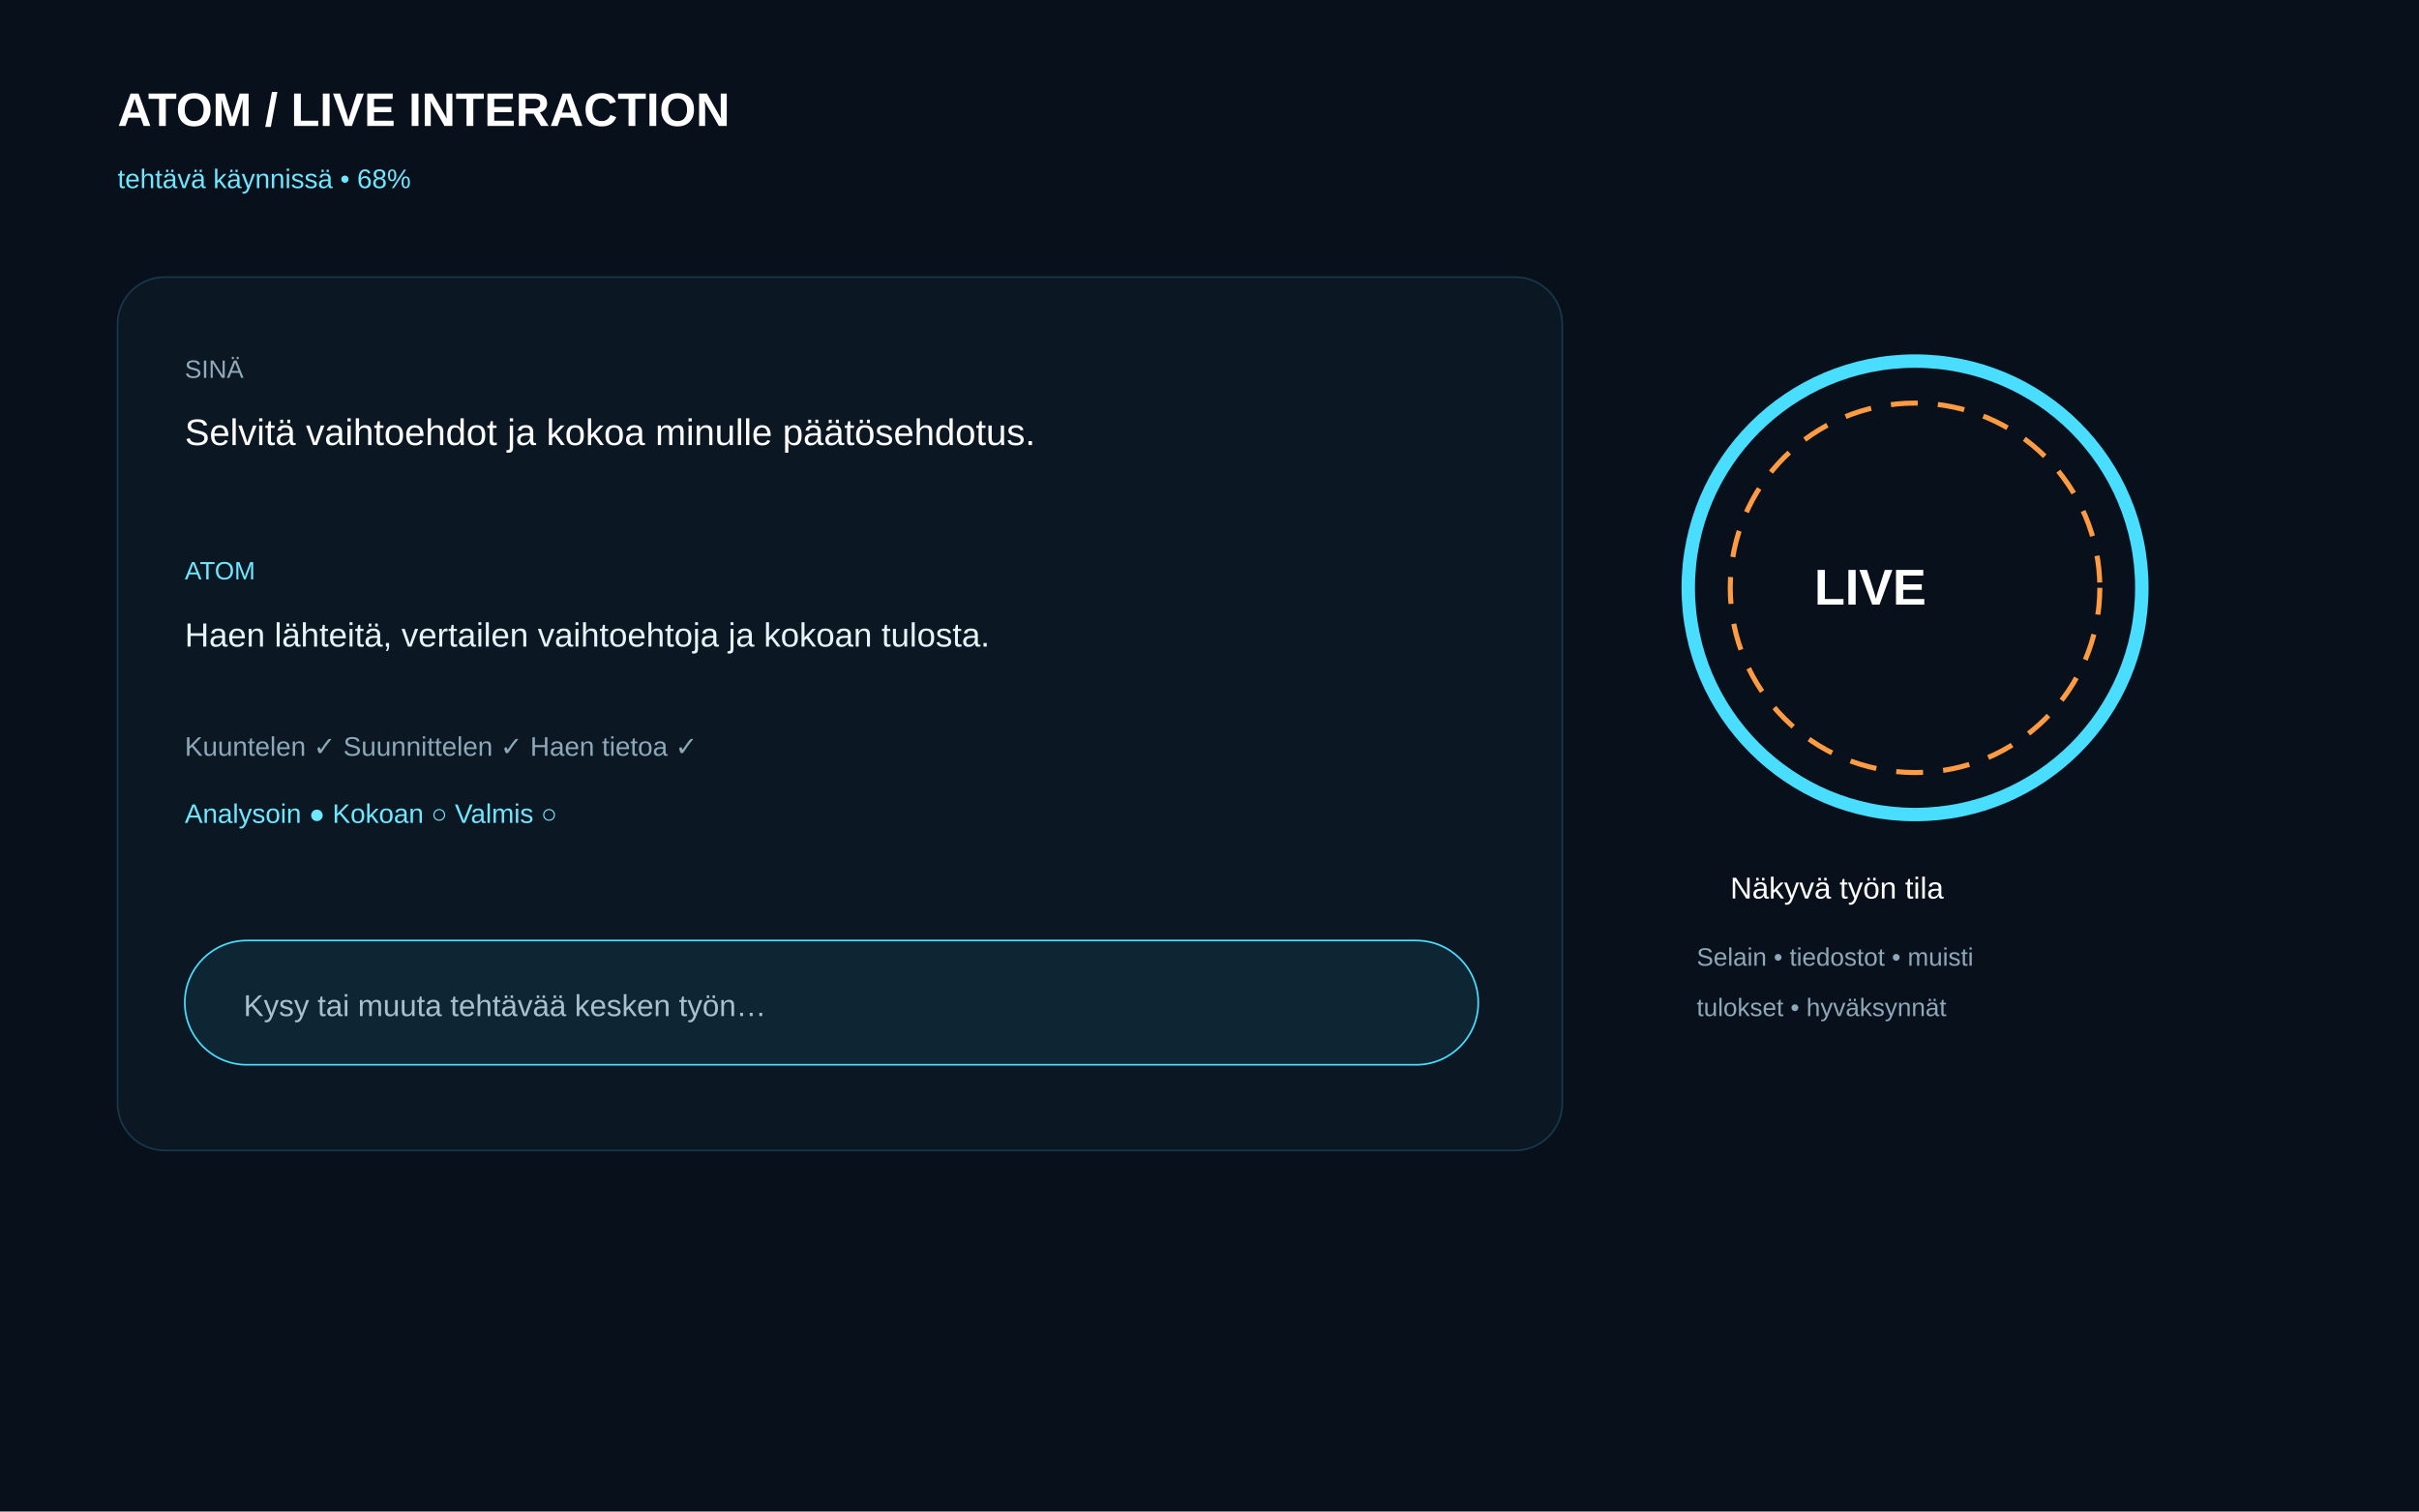
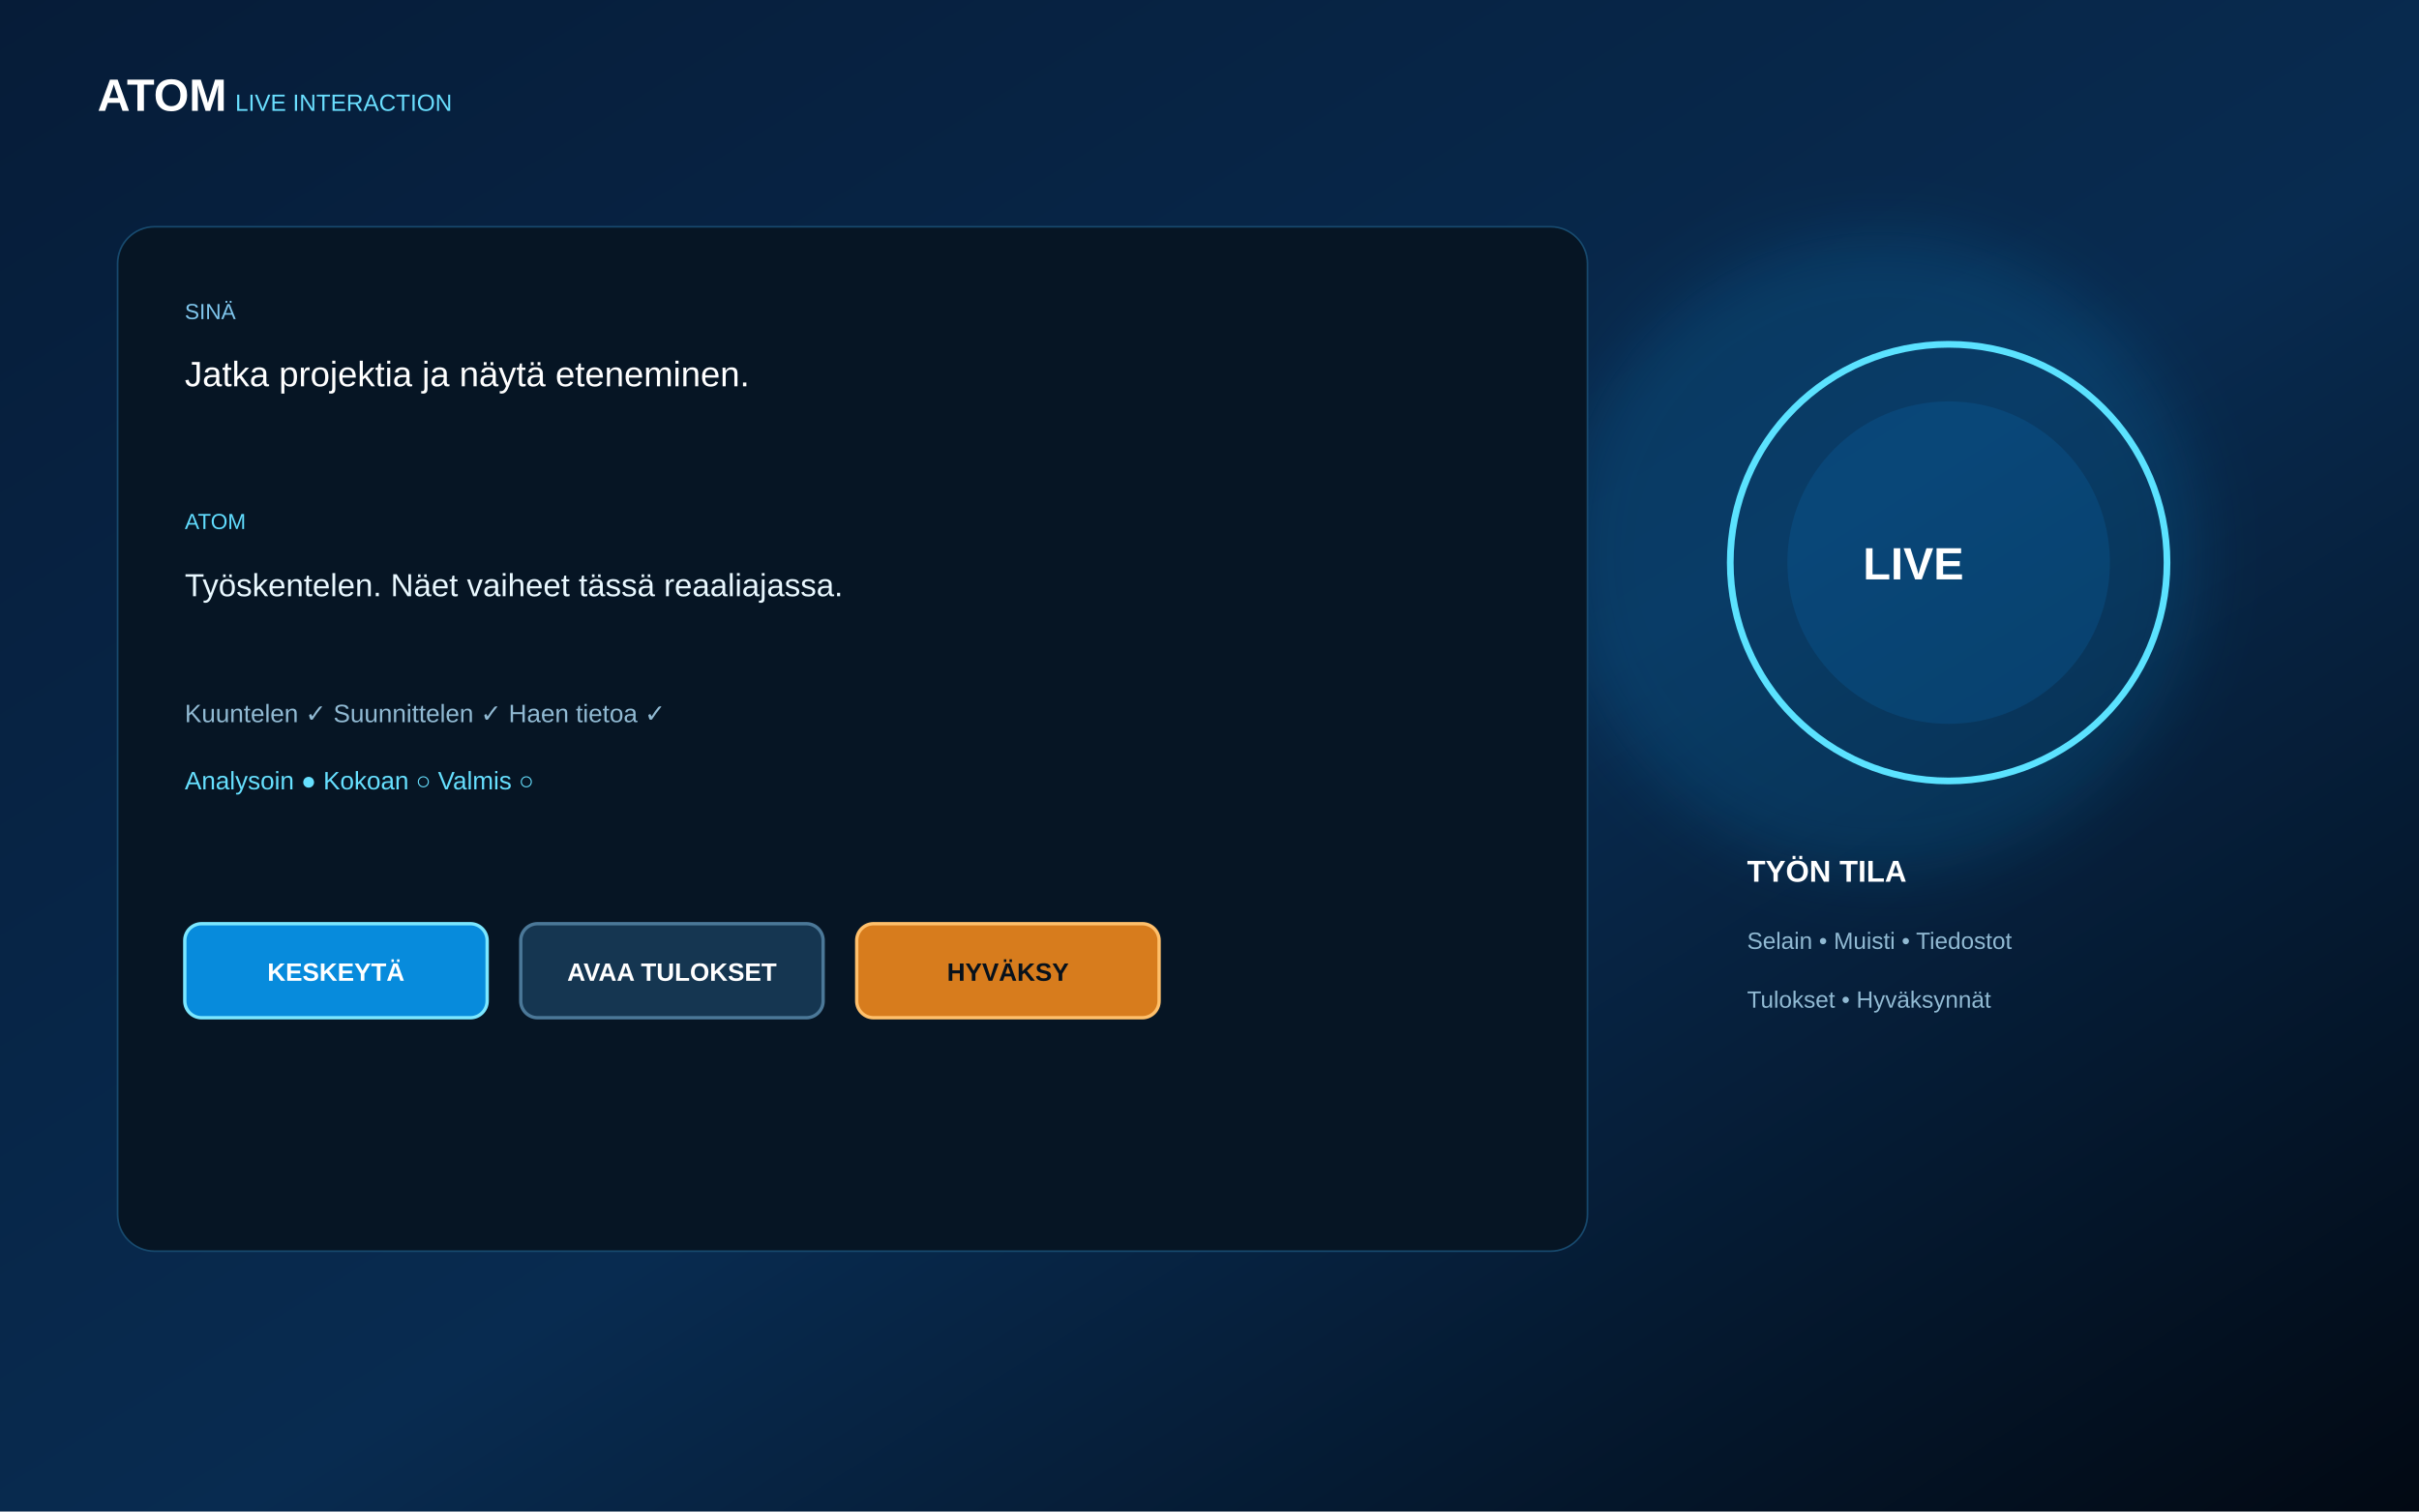
<svg xmlns="http://www.w3.org/2000/svg" width="1440" height="900" viewBox="0 0 1440 900">
-   <rect width="1440" height="900" fill="#08111b" />
-   <text x="70" y="75" fill="#fff" font-family="Arial" font-size="28" font-weight="700">ATOM / LIVE INTERACTION</text>
-   <text x="70" y="112" fill="#6ee7ff" font-family="Arial" font-size="16">tehtävä käynnissä • 68%</text>
-   <rect x="70" y="165" width="860" height="520" rx="28" fill="#0b1823" stroke="#17384a" />
-   <text x="110" y="225" fill="#91aaba" font-family="Arial" font-size="15">SINÄ</text>
-   <text x="110" y="265" fill="#fff" font-family="Arial" font-size="22">Selvitä vaihtoehdot ja kokoa minulle päätösehdotus.</text>
-   <text x="110" y="345" fill="#6ee7ff" font-family="Arial" font-size="15">ATOM</text>
-   <text x="110" y="385" fill="#e8f4fa" font-family="Arial" font-size="20">Haen lähteitä, vertailen vaihtoehtoja ja kokoan tulosta.</text>
-   <text x="110" y="450" fill="#8da8b8" font-family="Arial" font-size="16">Kuuntelen  ✓    Suunnittelen  ✓    Haen tietoa  ✓</text>
-   <text x="110" y="490" fill="#6ee7ff" font-family="Arial" font-size="16">Analysoin  ●    Kokoan  ○    Valmis  ○</text>
-   <rect x="110" y="560" width="770" height="74" rx="37" fill="#0e2634" stroke="#49ddff" />
-   <text x="145" y="605" fill="#a9c1ce" font-family="Arial" font-size="18">Kysy tai muuta tehtävää kesken työn…</text>
-   <circle cx="1140" cy="350" r="135" fill="none" stroke="#49ddff" stroke-width="8" />
-   <circle cx="1140" cy="350" r="110" fill="none" stroke="#ff9b42" stroke-width="3" stroke-dasharray="16 12" />
-   <text x="1080" y="360" fill="#fff" font-family="Arial" font-size="30" font-weight="700">LIVE</text>
-   <text x="1030" y="535" fill="#fff" font-family="Arial" font-size="18">Näkyvä työn tila</text>
-   <text x="1010" y="575" fill="#8da8b8" font-family="Arial" font-size="15">Selain • tiedostot • muisti</text>
-   <text x="1010" y="605" fill="#8da8b8" font-family="Arial" font-size="15">tulokset • hyväksynnät</text>
+   <defs>
+     <linearGradient id="b" x2="1" y2="1">
+       <stop stop-color="#061c38" />
+       <stop offset=".55" stop-color="#082b50" />
+       <stop offset="1" stop-color="#020913" />
+     </linearGradient>
+     <filter id="g">
+       <feGaussianBlur stdDeviation="18" />
+     </filter>
+   </defs>
+   <rect width="1440" height="900" fill="url(#b)" />
+   <circle cx="1120" cy="330" r="190" fill="#0da7f5" opacity=".14" filter="url(#g)" />
+   <text x="58" y="66" fill="#fff" font-family="Arial" font-size="27" font-weight="700">ATOM</text>
+   <text x="140" y="66" fill="#6adfff" font-family="Arial" font-size="14">LIVE INTERACTION</text>
+   <rect x="70" y="135" width="875" height="610" rx="22" fill="#061524" stroke="#17496d" />
+   <text x="110" y="190" fill="#7fc6ed" font-family="Arial" font-size="13">SINÄ</text>
+   <text x="110" y="230" fill="#fff" font-family="Arial" font-size="21">Jatka projektia ja näytä eteneminen.</text>
+   <text x="110" y="315" fill="#61ddff" font-family="Arial" font-size="13">ATOM</text>
+   <text x="110" y="355" fill="#e9f8ff" font-family="Arial" font-size="19">Työskentelen. Näet vaiheet tässä reaaliajassa.</text>
+   <text x="110" y="430" fill="#91bad3" font-family="Arial" font-size="15">Kuuntelen ✓   Suunnittelen ✓   Haen tietoa ✓</text>
+   <text x="110" y="470" fill="#66e0ff" font-family="Arial" font-size="15">Analysoin ●   Kokoan ○   Valmis ○</text>
+   <g font-family="Arial" font-size="15" font-weight="700" text-anchor="middle">
+     <rect x="110" y="550" width="180" height="56" rx="10" fill="#078bdc" stroke="#7be7ff" stroke-width="2" />
+     <text x="200" y="584" fill="#fff">KESKEYTÄ</text>
+     <rect x="310" y="550" width="180" height="56" rx="10" fill="#153651" stroke="#4b7898" stroke-width="2" />
+     <text x="400" y="584" fill="#fff">AVAA TULOKSET</text>
+     <rect x="510" y="550" width="180" height="56" rx="10" fill="#d77c1d" stroke="#ffc06b" stroke-width="2" />
+     <text x="600" y="584" fill="#07111b">HYVÄKSY</text>
+   </g>
+   <circle cx="1160" cy="335" r="130" fill="none" stroke="#5be2ff" stroke-width="4" />
+   <circle cx="1160" cy="335" r="96" fill="#0a6db5" opacity=".22" />
+   <text x="1109" y="345" fill="#fff" font-family="Arial" font-size="27" font-weight="700">LIVE</text>
+   <text x="1040" y="525" fill="#fff" font-family="Arial" font-size="18" font-weight="700">TYÖN TILA</text>
+   <text x="1040" y="565" fill="#91bad3" font-family="Arial" font-size="14">Selain • Muisti • Tiedostot</text>
+   <text x="1040" y="600" fill="#91bad3" font-family="Arial" font-size="14">Tulokset • Hyväksynnät</text>
</svg>
